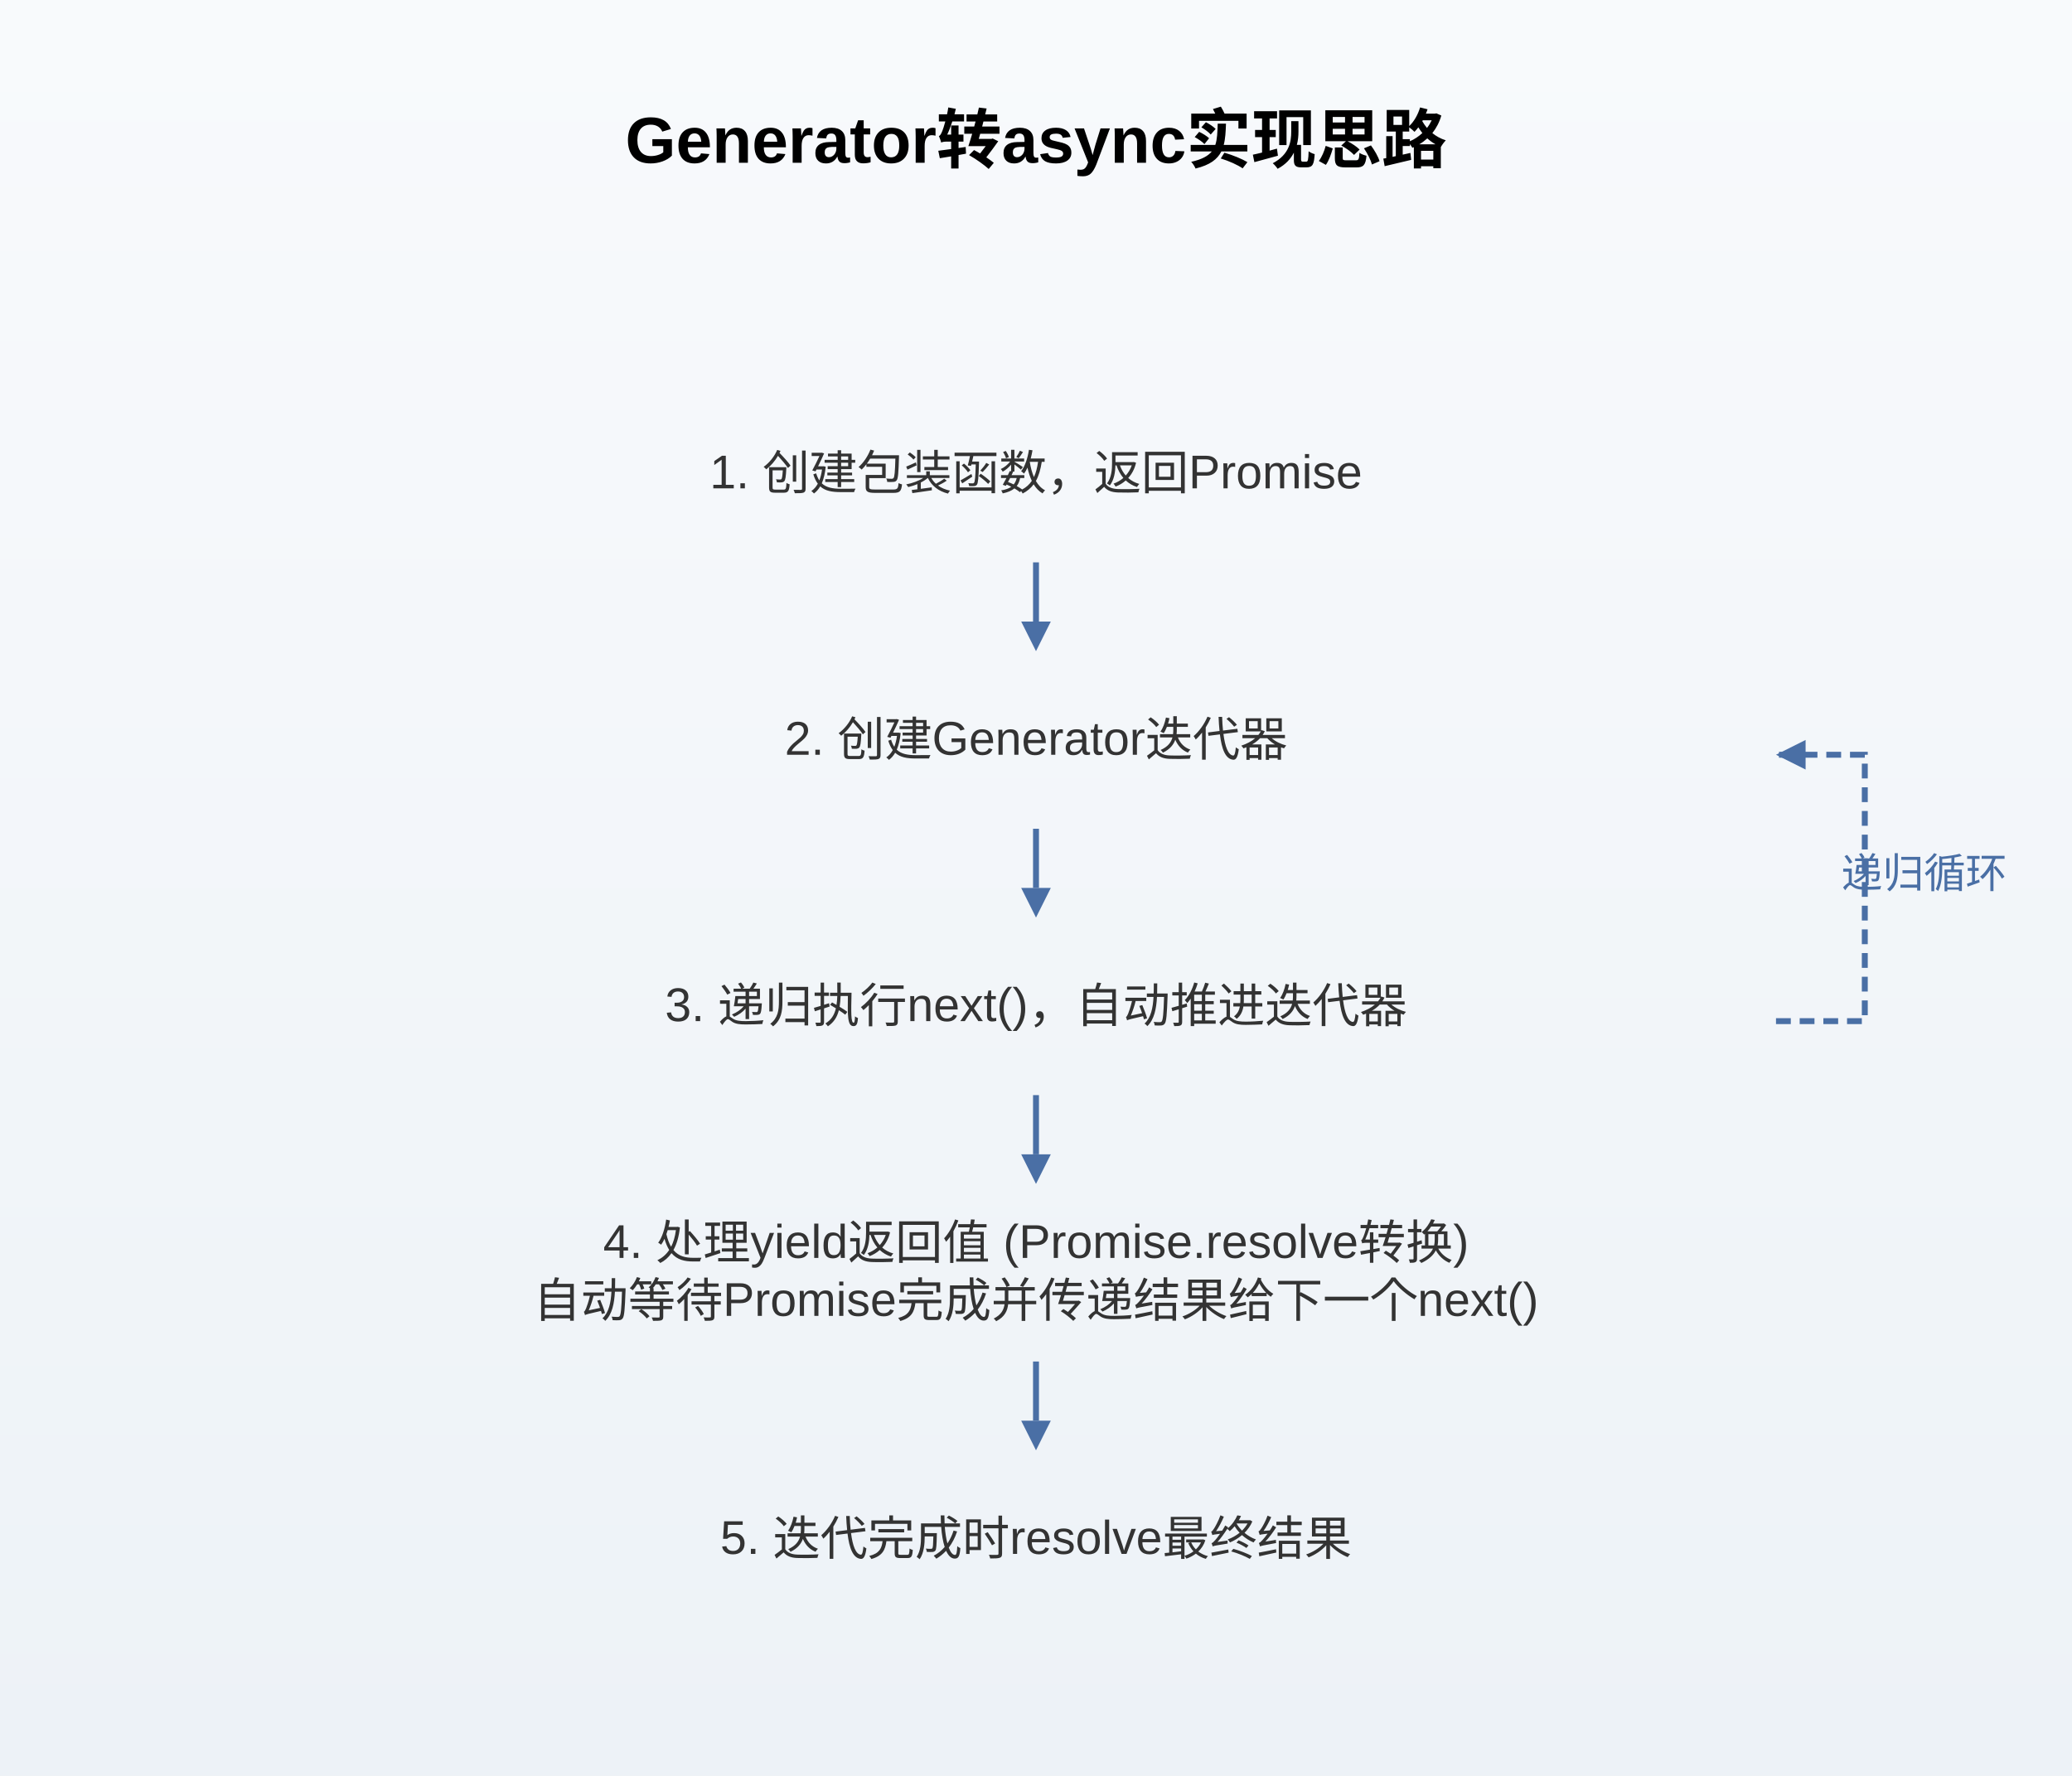
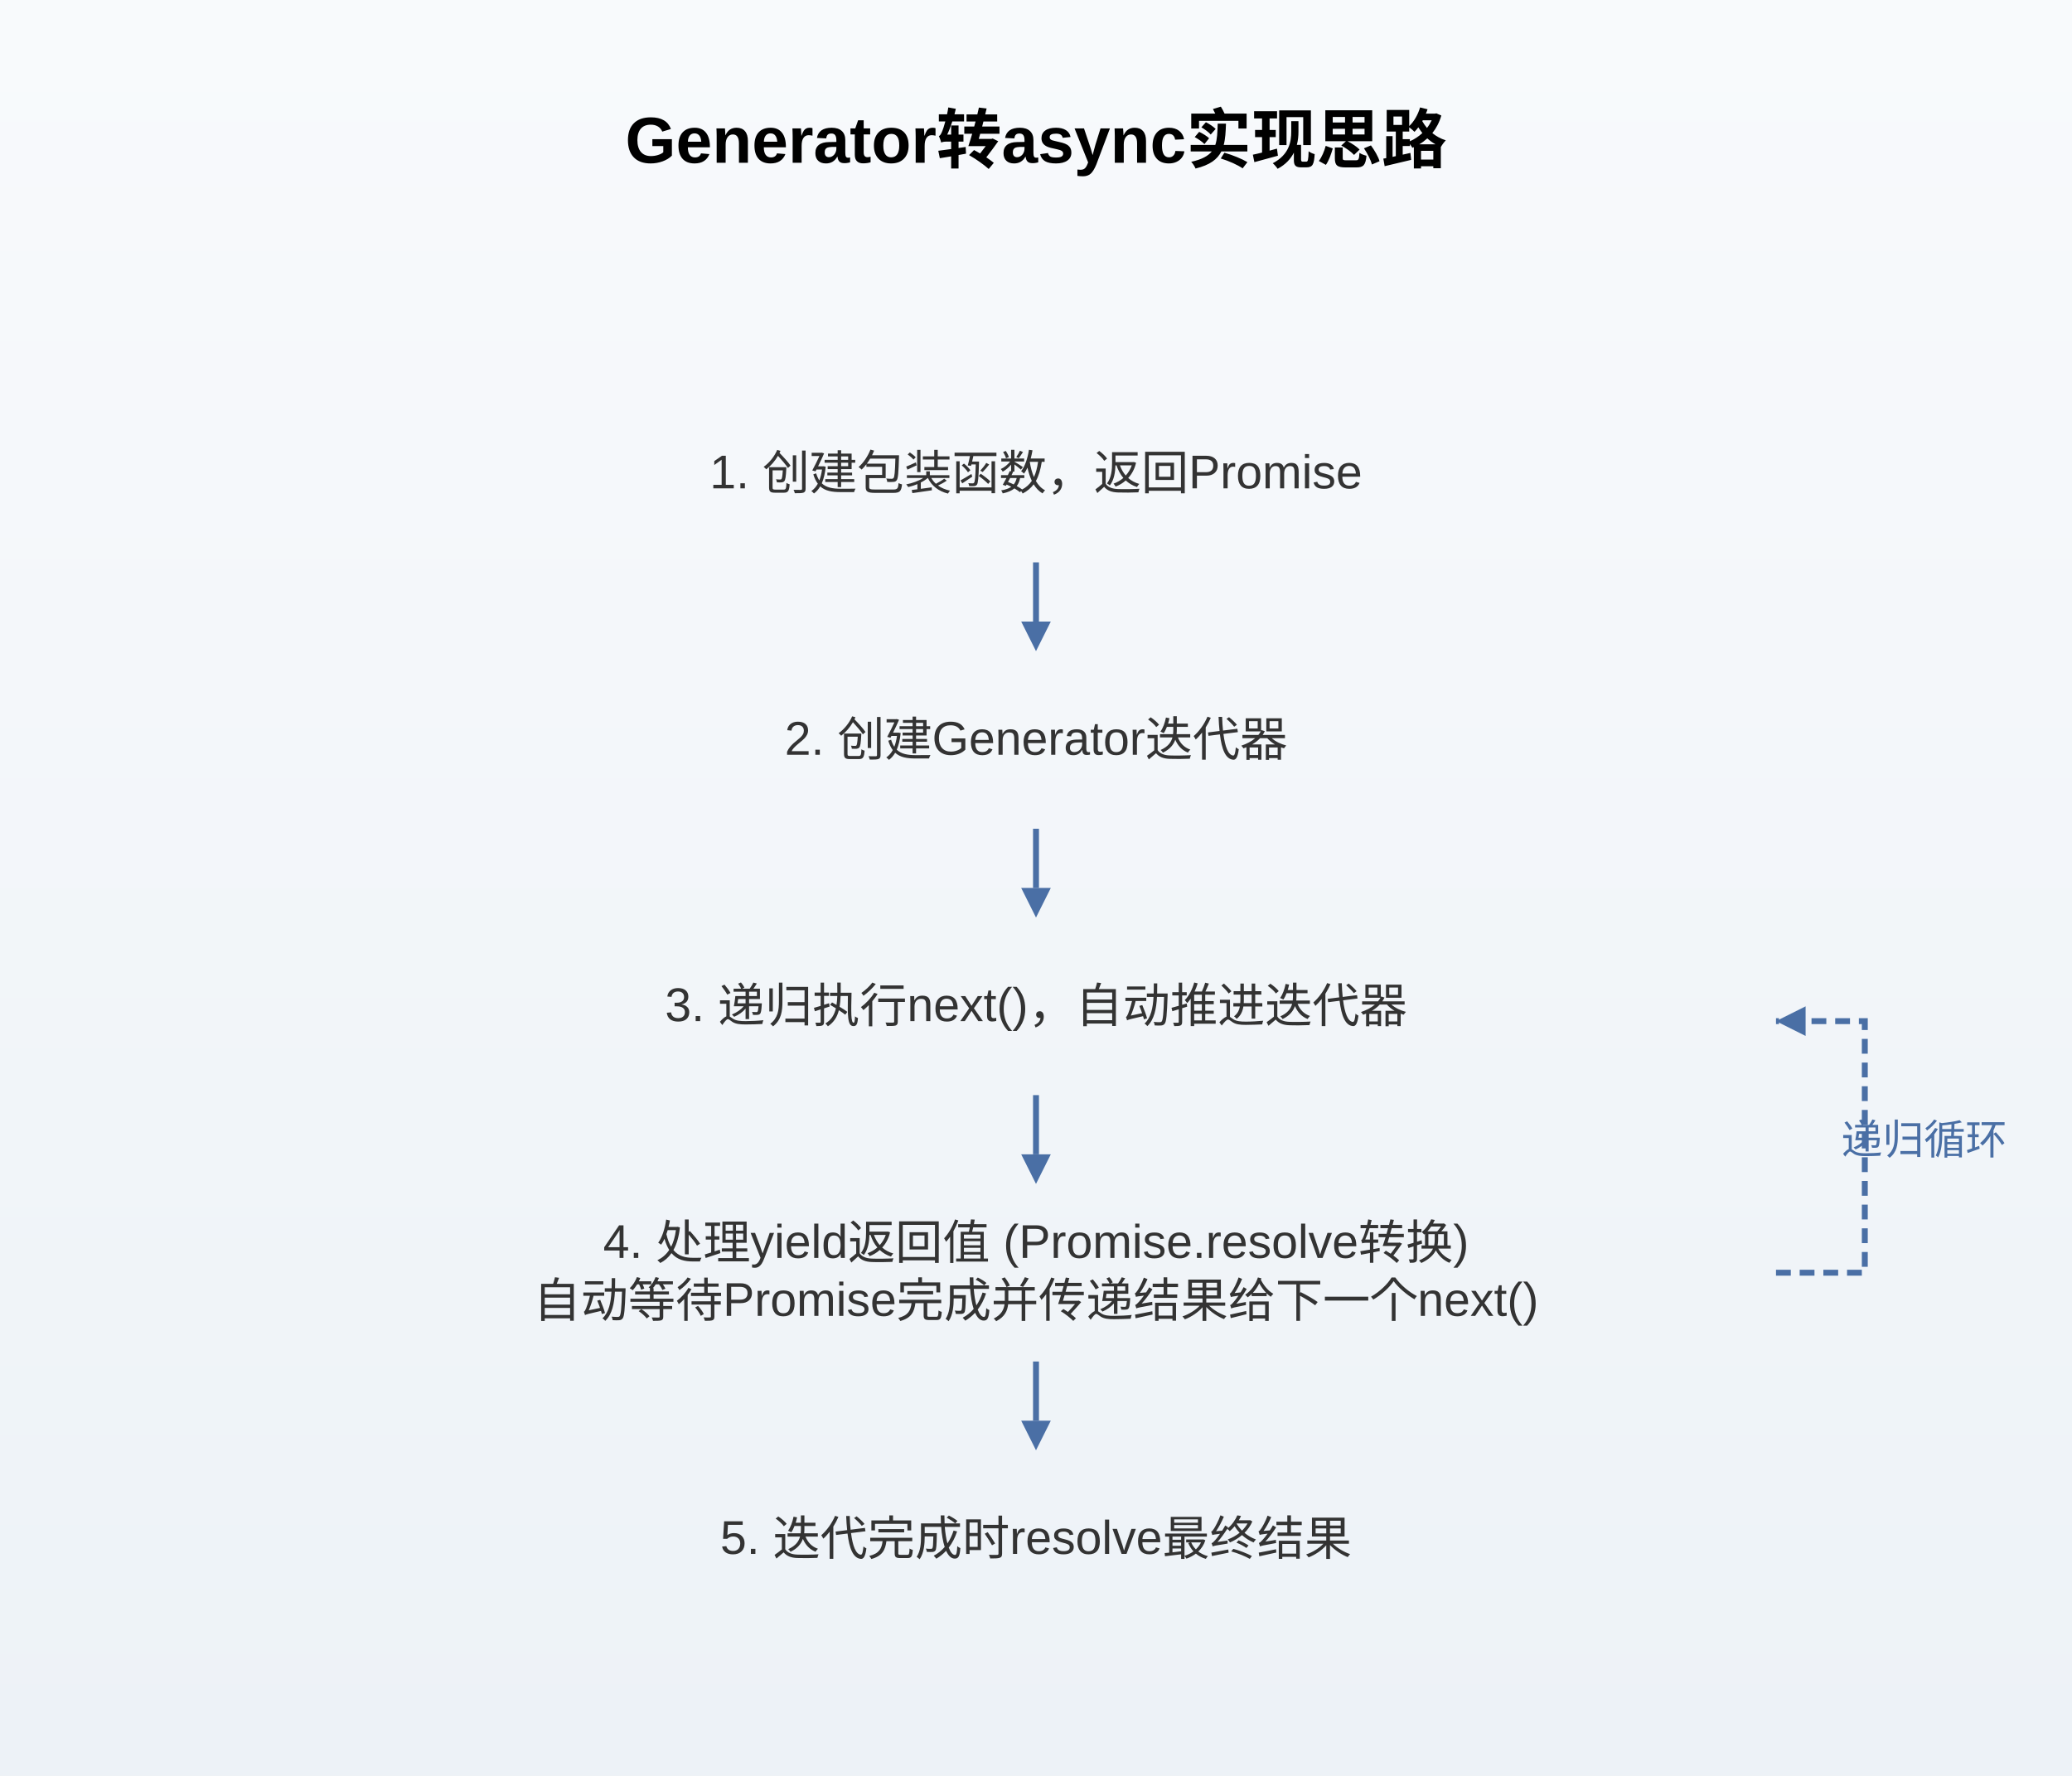
<svg xmlns="http://www.w3.org/2000/svg" width="700" height="600" viewBox="0 0 700 600">
  <defs>
    <linearGradient id="headerGradient" x1="0%" y1="0%" x2="100%" y2="0%">
      <stop offset="0%" stop-color="#4a6fa5" />
      <stop offset="100%" stop-color="#2a4d7f" />
    </linearGradient>
    <linearGradient id="boxGradient" x1="0%" y1="0%" x2="0%" y2="100%">
      <stop offset="0%" stop-color="#f5f7fa" />
      <stop offset="100%" stop-color="#e4e8ef" />
    </linearGradient>
    <linearGradient id="bgGradient" x1="0%" y1="0%" x2="0%" y2="100%">
      <stop offset="0%" stop-color="#f8fafc" />
      <stop offset="100%" stop-color="#edf2f7" />
    </linearGradient>
    <filter id="shadow" x="-2" y="-2" width="104%" height="104%">
      <feOffset result="offOut" in="SourceAlpha" dx="2" dy="2" />
      <feGaussianBlur result="blurOut" in="offOut" stdDeviation="2" />
      <feBlend in="SourceGraphic" in2="blurOut" mode="normal" />
    </filter>
  </defs>
  <rect x="0" y="0" width="700" height="600" fill="url(#bgGradient)" />
  <rect x="150" y="20" width="400" height="60" rx="5" fill="url(#headerGradient)" filter="url(#shadow)" />
  <text x="350" y="55" font-family="Arial, sans-serif" font-size="22" font-weight="bold" fill="black" text-anchor="middle">Generator转async实现思路</text>
  <rect x="50" y="100" width="600" height="450" rx="5" fill="white" stroke="#d9d9d9" stroke-width="1.5" filter="url(#shadow)" />
  <rect x="100" y="130" width="500" height="60" rx="5" fill="url(#boxGradient)" stroke="#2a4d7f" stroke-width="1.5" filter="url(#shadow)" />
  <text x="350" y="165" font-family="Arial, sans-serif" font-size="16" fill="#333" text-anchor="middle">1. 创建包装函数，返回Promise</text>
  <path d="M350 190 L350 210" stroke="#4a6fa5" stroke-width="2" fill="none" />
  <polygon points="350,220 345,210 355,210" fill="#4a6fa5" />
  <rect x="100" y="220" width="500" height="60" rx="5" fill="url(#boxGradient)" stroke="#2a4d7f" stroke-width="1.5" filter="url(#shadow)" />
  <text x="350" y="255" font-family="Arial, sans-serif" font-size="16" fill="#333" text-anchor="middle">2. 创建Generator迭代器</text>
  <path d="M350 280 L350 300" stroke="#4a6fa5" stroke-width="2" fill="none" />
  <polygon points="350,310 345,300 355,300" fill="#4a6fa5" />
  <rect x="100" y="310" width="500" height="60" rx="5" fill="url(#boxGradient)" stroke="#2a4d7f" stroke-width="1.5" filter="url(#shadow)" />
  <text x="350" y="345" font-family="Arial, sans-serif" font-size="16" fill="#333" text-anchor="middle">3. 递归执行next()，自动推进迭代器</text>
  <path d="M350 370 L350 390" stroke="#4a6fa5" stroke-width="2" fill="none" />
  <polygon points="350,400 345,390 355,390" fill="#4a6fa5" />
  <rect x="100" y="400" width="500" height="60" rx="5" fill="url(#boxGradient)" stroke="#2a4d7f" stroke-width="1.5" filter="url(#shadow)" />
  <text x="350" y="425" font-family="Arial, sans-serif" font-size="16" fill="#333" text-anchor="middle">4. 处理yield返回值 (Promise.resolve转换)</text>
  <text x="350" y="445" font-family="Arial, sans-serif" font-size="16" fill="#333" text-anchor="middle">自动等待Promise完成并传递结果给下一个next()</text>
-   <path d="M600 345 L630 345 L630 255 L600 255" stroke="#4a6fa5" stroke-width="2" fill="none" stroke-dasharray="5,3" />
-   <polygon points="600,255 610,250 610,260" fill="#4a6fa5" />
-   <text x="650" y="300" font-family="Arial, sans-serif" font-size="14" fill="#4a6fa5" text-anchor="middle">递归循环</text>
+   <path d="M600 430 L630 430 L630 345 L600 345" stroke="#4a6fa5" stroke-width="2" fill="none" stroke-dasharray="5,3" />
+   <polygon points="600,345 610,340 610,350" fill="#4a6fa5" />
+   <text x="650" y="390" font-family="Arial, sans-serif" font-size="14" fill="#4a6fa5" text-anchor="middle">递归循环</text>
  <path d="M350 460 L350 480" stroke="#4a6fa5" stroke-width="2" fill="none" />
  <polygon points="350,490 345,480 355,480" fill="#4a6fa5" />
  <rect x="100" y="490" width="500" height="60" rx="5" fill="url(#boxGradient)" stroke="#2a4d7f" stroke-width="1.5" filter="url(#shadow)" />
  <text x="350" y="525" font-family="Arial, sans-serif" font-size="16" fill="#333" text-anchor="middle">5. 迭代完成时resolve最终结果</text>
</svg>
